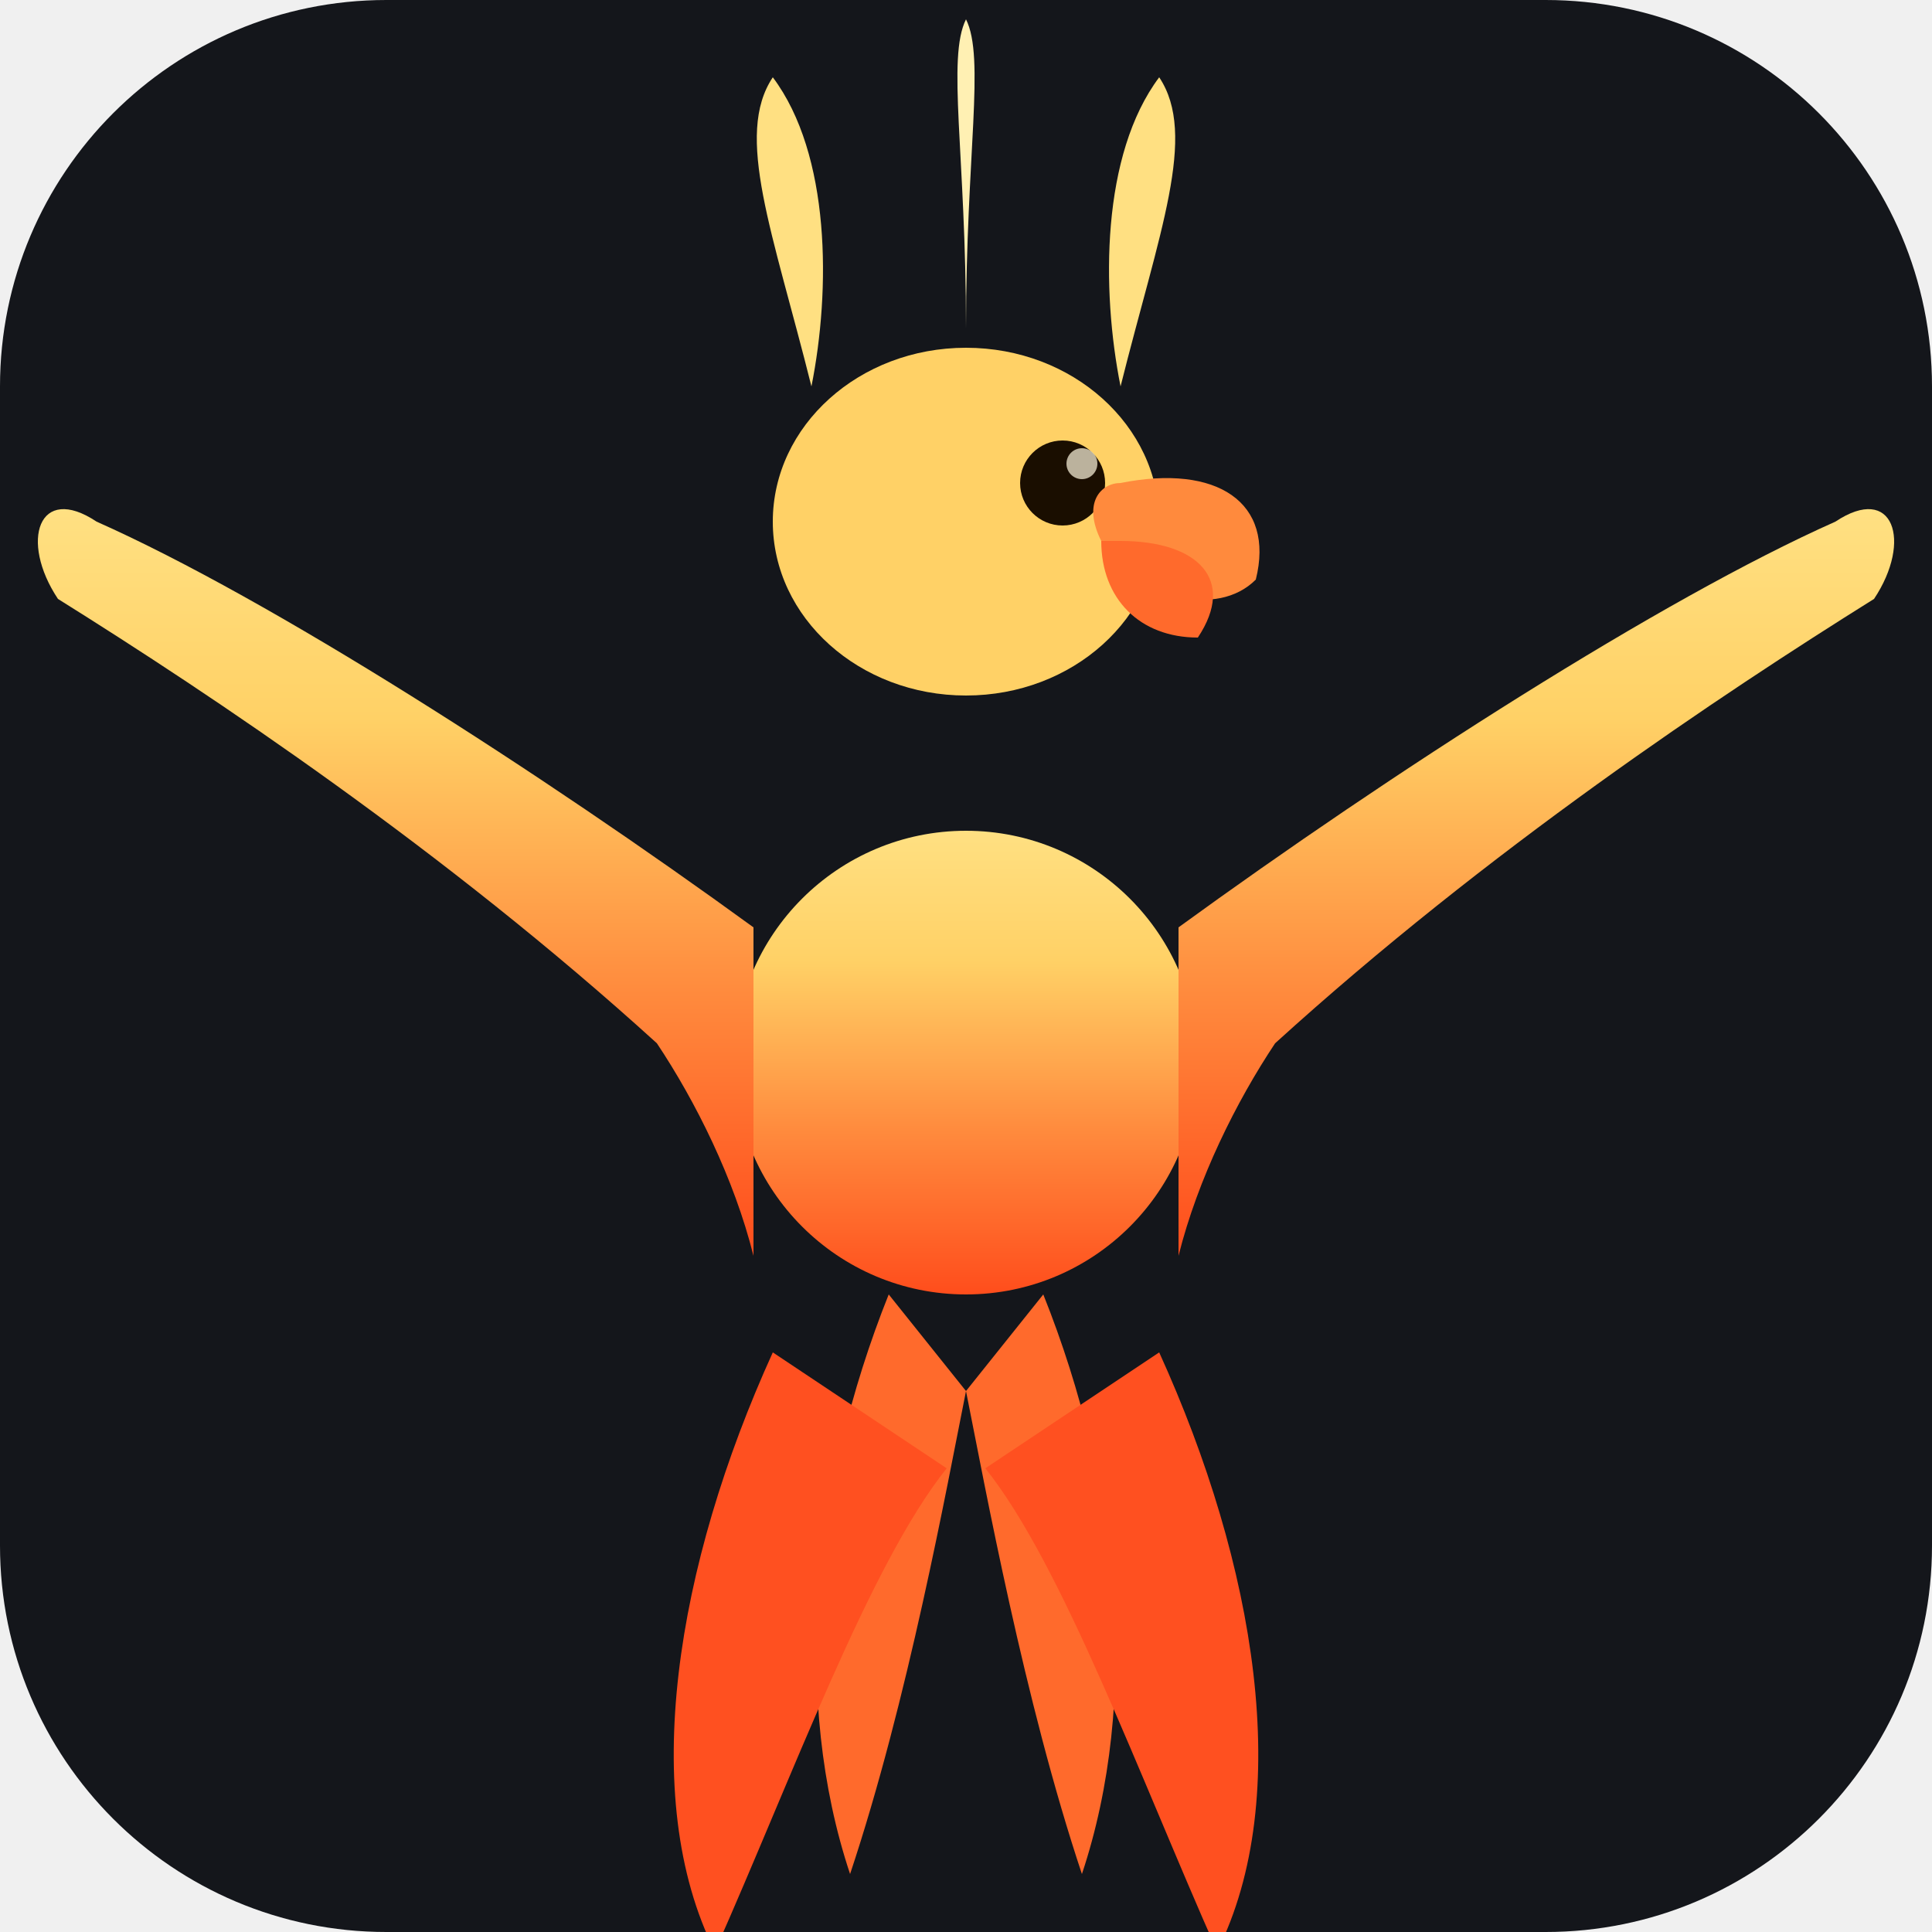
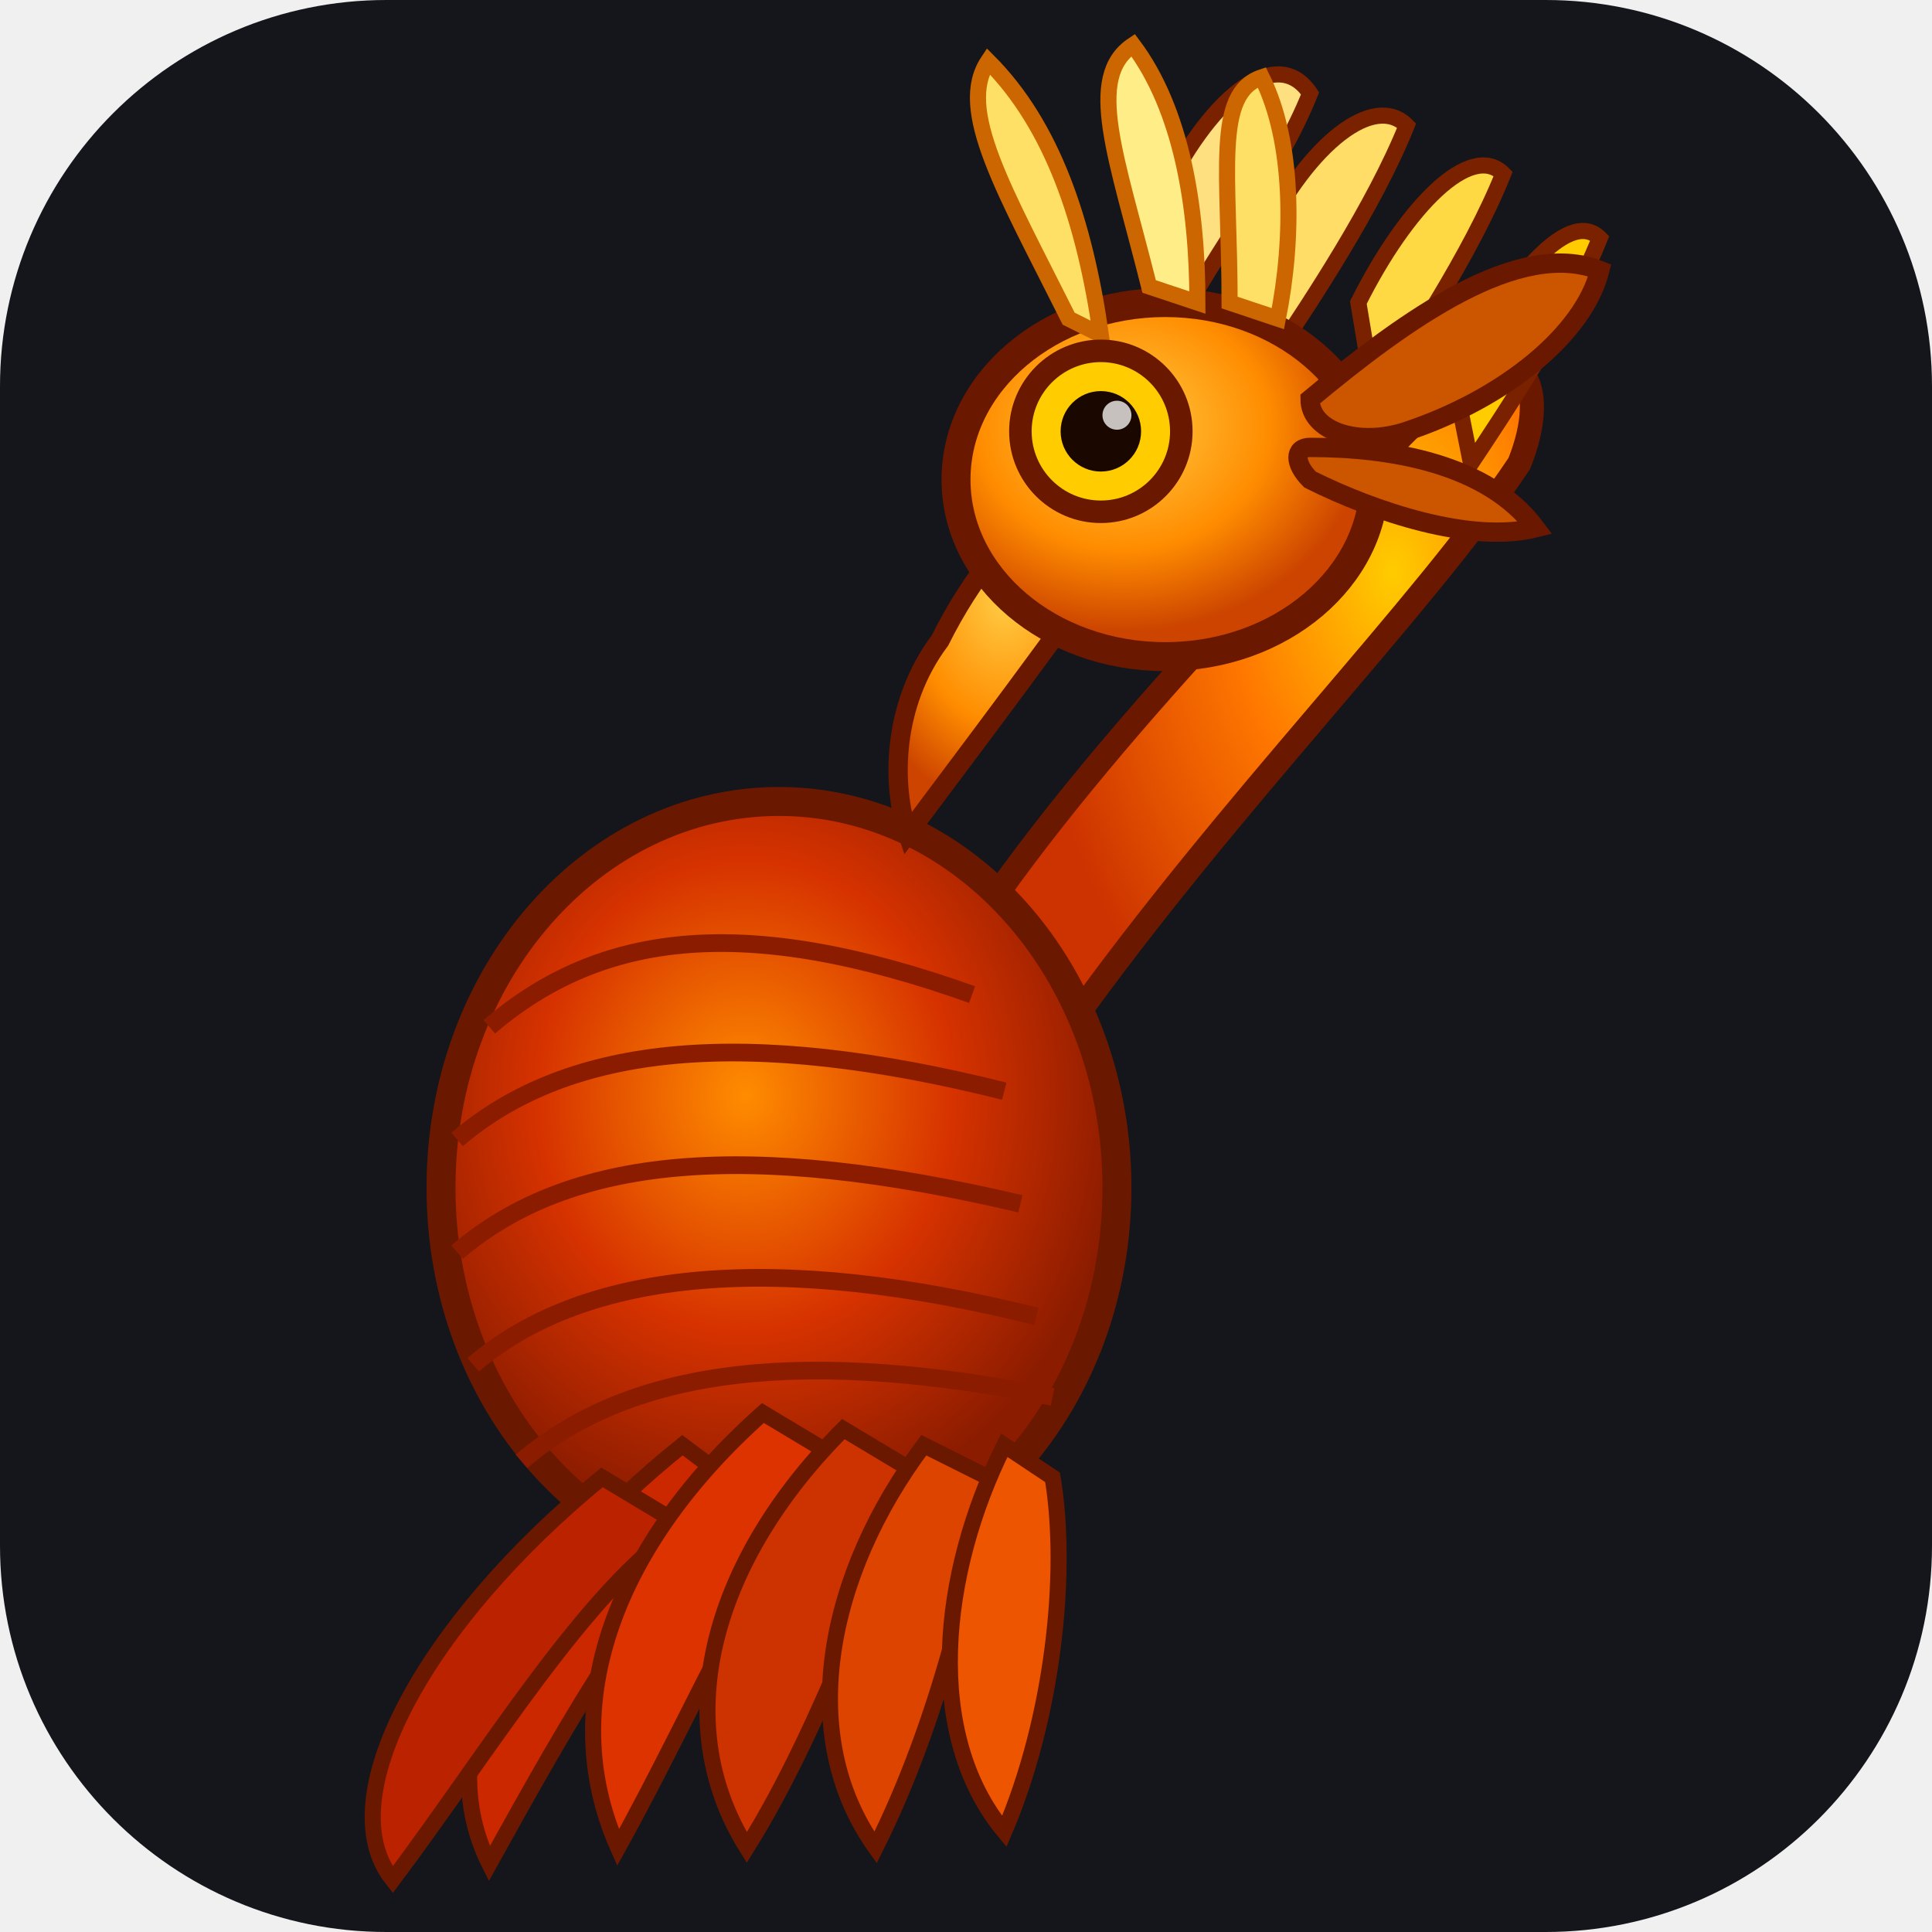
<svg xmlns="http://www.w3.org/2000/svg" viewBox="0 0 100 100">
  <defs>
-     <linearGradient id="f" x1="0.5" y1="0" x2="0.5" y2="1">
-       <stop offset="0%" stop-color="#ffe082" />
-       <stop offset="28%" stop-color="#ffd166" />
-       <stop offset="65%" stop-color="#ff8a3d" />
-       <stop offset="100%" stop-color="#ff4d1c" />
-     </linearGradient>
+     <radialGradient id="bg" cx="45%" cy="38%" r="56%">
+       <stop offset="0%" stop-color="#ff8c00" />
+       <stop offset="55%" stop-color="#d63200" />
+       <stop offset="100%" stop-color="#8c1c00" />
+     </radialGradient>
+     <radialGradient id="wg" cx="75%" cy="25%" r="65%">
+       <stop offset="0%" stop-color="#ffcc00" />
+       <stop offset="45%" stop-color="#ff7700" />
+       <stop offset="100%" stop-color="#cc3300" />
+     </radialGradient>
+     <radialGradient id="hg" cx="40%" cy="35%" r="58%">
+       <stop offset="0%" stop-color="#ffcc44" />
+       <stop offset="60%" stop-color="#ff8c00" />
+       <stop offset="100%" stop-color="#cc4400" />
+     </radialGradient>
  </defs>
  <rect width="100" height="100" rx="20" fill="#14161b" />
-   <path d="M42 20 C40 12 38 7 40 4 C43 8 43 15 42 20Z" fill="#ffe082" />
-   <path d="M50 17 C50 8 49 3 50 1 C51 3 50 8 50 17Z" fill="#fff0b3" />
-   <path d="M58 20 C60 12 62 7 60 4 C57 8 57 15 58 20Z" fill="#ffe082" />
-   <ellipse cx="50" cy="27" rx="10" ry="9" fill="#ffd166" />
-   <circle cx="55" cy="25" r="2.2" fill="#1a0e00" />
-   <circle cx="56" cy="24" r=".8" fill="#fff8e0" opacity="0.7" />
-   <path d="M58 25 C63 24 66 26 65 30 C63 32 59 31 57 28 C56 26 57 25 58 25Z" fill="#ff8a3d" />
-   <path d="M58 28 C62 28 64 30 62 33 C59 33 57 31 57 28Z" fill="#ff6a2c" />
-   <ellipse cx="50" cy="55" rx="12" ry="12" fill="url(#f)" />
-   <path d="M39 48 C28 40 14 31 5 27 C2 25 1 28 3 31 C11 36 23 44 34 54 C36 57 38 61 39 65Z" fill="url(#f)" />
-   <path d="M61 48 C72 40 86 31 95 27 C98 25 99 28 97 31 C89 36 77 44 66 54 C64 57 62 61 61 65Z" fill="url(#f)" />
-   <path d="M50 66 C50 75 50 85 50 93 C50 85 50 75 50 66Z" fill="#ff8a3d" />
-   <path d="M46 67 C42 77 41 88 44 97 C47 88 49 77 50 72Z" fill="#ff6a2c" />
-   <path d="M54 67 C58 77 59 88 56 97 C53 88 51 77 50 72Z" fill="#ff6a2c" />
-   <path d="M40 70 C35 81 33 93 37 101 C41 92 45 81 49 76Z" fill="#ff5020" />
-   <path d="M60 70 C65 81 67 93 63 101 C59 92 55 81 51 76Z" fill="#ff5020" />
+   <g transform="translate(7, 1.5) scale(0.833)">
+     <path d="M52 56 C60 44 74 30 82 22 C86 19 88 22 86 27 C80 36 68 48 58 62 C56 66 53 70 52 73Z" fill="url(#wg)" stroke="#6b1800" stroke-width="1.5" />
+     <path d="M82 22 C85 16 89 11 91 13 C89 18 85 24 83 27Z" fill="#ffcc00" stroke="#7a2200" stroke-width="1" />
+     <path d="M76 17 C79 11 83  7 85  9 C83 14 79 20 77 23Z" fill="#ffd944" stroke="#7a2200" stroke-width="1" />
+     <path d="M70 13 C73  7 77  4 79  6 C77 11 73 17 71 20Z" fill="#ffdd66" stroke="#7a2200" stroke-width="1" />
+     <path d="M64 10 C67  4 71  1 73  4 C71  9 67 14 65 18Z" fill="#ffe080" stroke="#7a2200" stroke-width="1" />
+     <ellipse cx="40" cy="72" rx="21" ry="24" fill="url(#bg)" stroke="#6b1800" stroke-width="1.8" />
+     <path d="M22 62 C29 56 38 55 52 60" stroke="#8c1c00" stroke-width="1.1" fill="none" />
+     <path d="M20 69 C27 63 38 62 54 66" stroke="#8c1c00" stroke-width="1.1" fill="none" />
+     <path d="M20 76 C27 70 38 69 55 73" stroke="#8c1c00" stroke-width="1.1" fill="none" />
+     <path d="M21 83 C28 77 40 76 56 80" stroke="#8c1c00" stroke-width="1.1" fill="none" />
+     <path d="M24 89 C31 83 42 82 57 85" stroke="#8c1c00" stroke-width="1.1" fill="none" />
+     <path d="M48 50 C54 42 60 34 64 28 C60 26 54 30 50 38 C47 42 47 47 48 50Z" fill="url(#hg)" stroke="#6b1800" stroke-width="1.2" />
+     <ellipse cx="64" cy="28" rx="13" ry="11" fill="url(#hg)" stroke="#6b1800" stroke-width="1.8" />
+     <path d="M58 18 C54 10 51  5 53  2 C57  6 59 12 60 19Z" fill="#ffe066" stroke="#cc6600" stroke-width="1" />
+     <path d="M63 16 C61  8 59  3 62  1 C65  5 66 11 66 17Z" fill="#ffee88" stroke="#cc6600" stroke-width="1" />
+     <path d="M68 17 C68  9 67  4 70  3 C72  7 72 13 71 18Z" fill="#ffe066" stroke="#cc6600" stroke-width="1" />
+     <circle cx="60" cy="25" r="5" fill="#ffcc00" stroke="#6b1800" stroke-width="1.4" />
+     <circle cx="60" cy="25" r="2.5" fill="#1a0800" />
+     <circle cx="61" cy="24" r=".9" fill="white" opacity="0.75" />
+     <path d="M73 23 C79 18 86 13 91 15 C90 19 85 23 79 25 C76 26 73 25 73 23Z" fill="#cc5500" stroke="#6b1800" stroke-width="1.2" />
+     <path d="M73 26 C78 26 84 27 87 31 C83 32 77 30 73 28 C72 27 72 26 73 26Z" fill="#cc5500" stroke="#6b1800" stroke-width="1.2" />
+     <path d="M34 88 C24 96 18 106 22 114 C27 105 32 96 38 91Z" fill="#cc2800" stroke="#6b1800" stroke-width="1" />
+     <path d="M29 90 C18 99 12 110 16 115 C22 107 28 97 34 93Z" fill="#bb2200" stroke="#6b1800" stroke-width="1" />
+     <path d="M39 86 C30 94 26 104 30 113 C35 104 39 94 44 89Z" fill="#dd3300" stroke="#6b1800" stroke-width="1" />
+     <path d="M44 87 C36 95 33 105 38 113 C43 105 46 95 49 90Z" fill="#cc3300" stroke="#6b1800" stroke-width="1" />
+     <path d="M49 88 C43 96 41 106 46 113 C50 105 52 96 53 90Z" fill="#dd4400" stroke="#6b1800" stroke-width="1" />
+     <path d="M54 88 C50 96 49 106 54 112 C57 105 58 96 57 90Z" fill="#ee5500" stroke="#6b1800" stroke-width="1" />
+   </g>
</svg>
